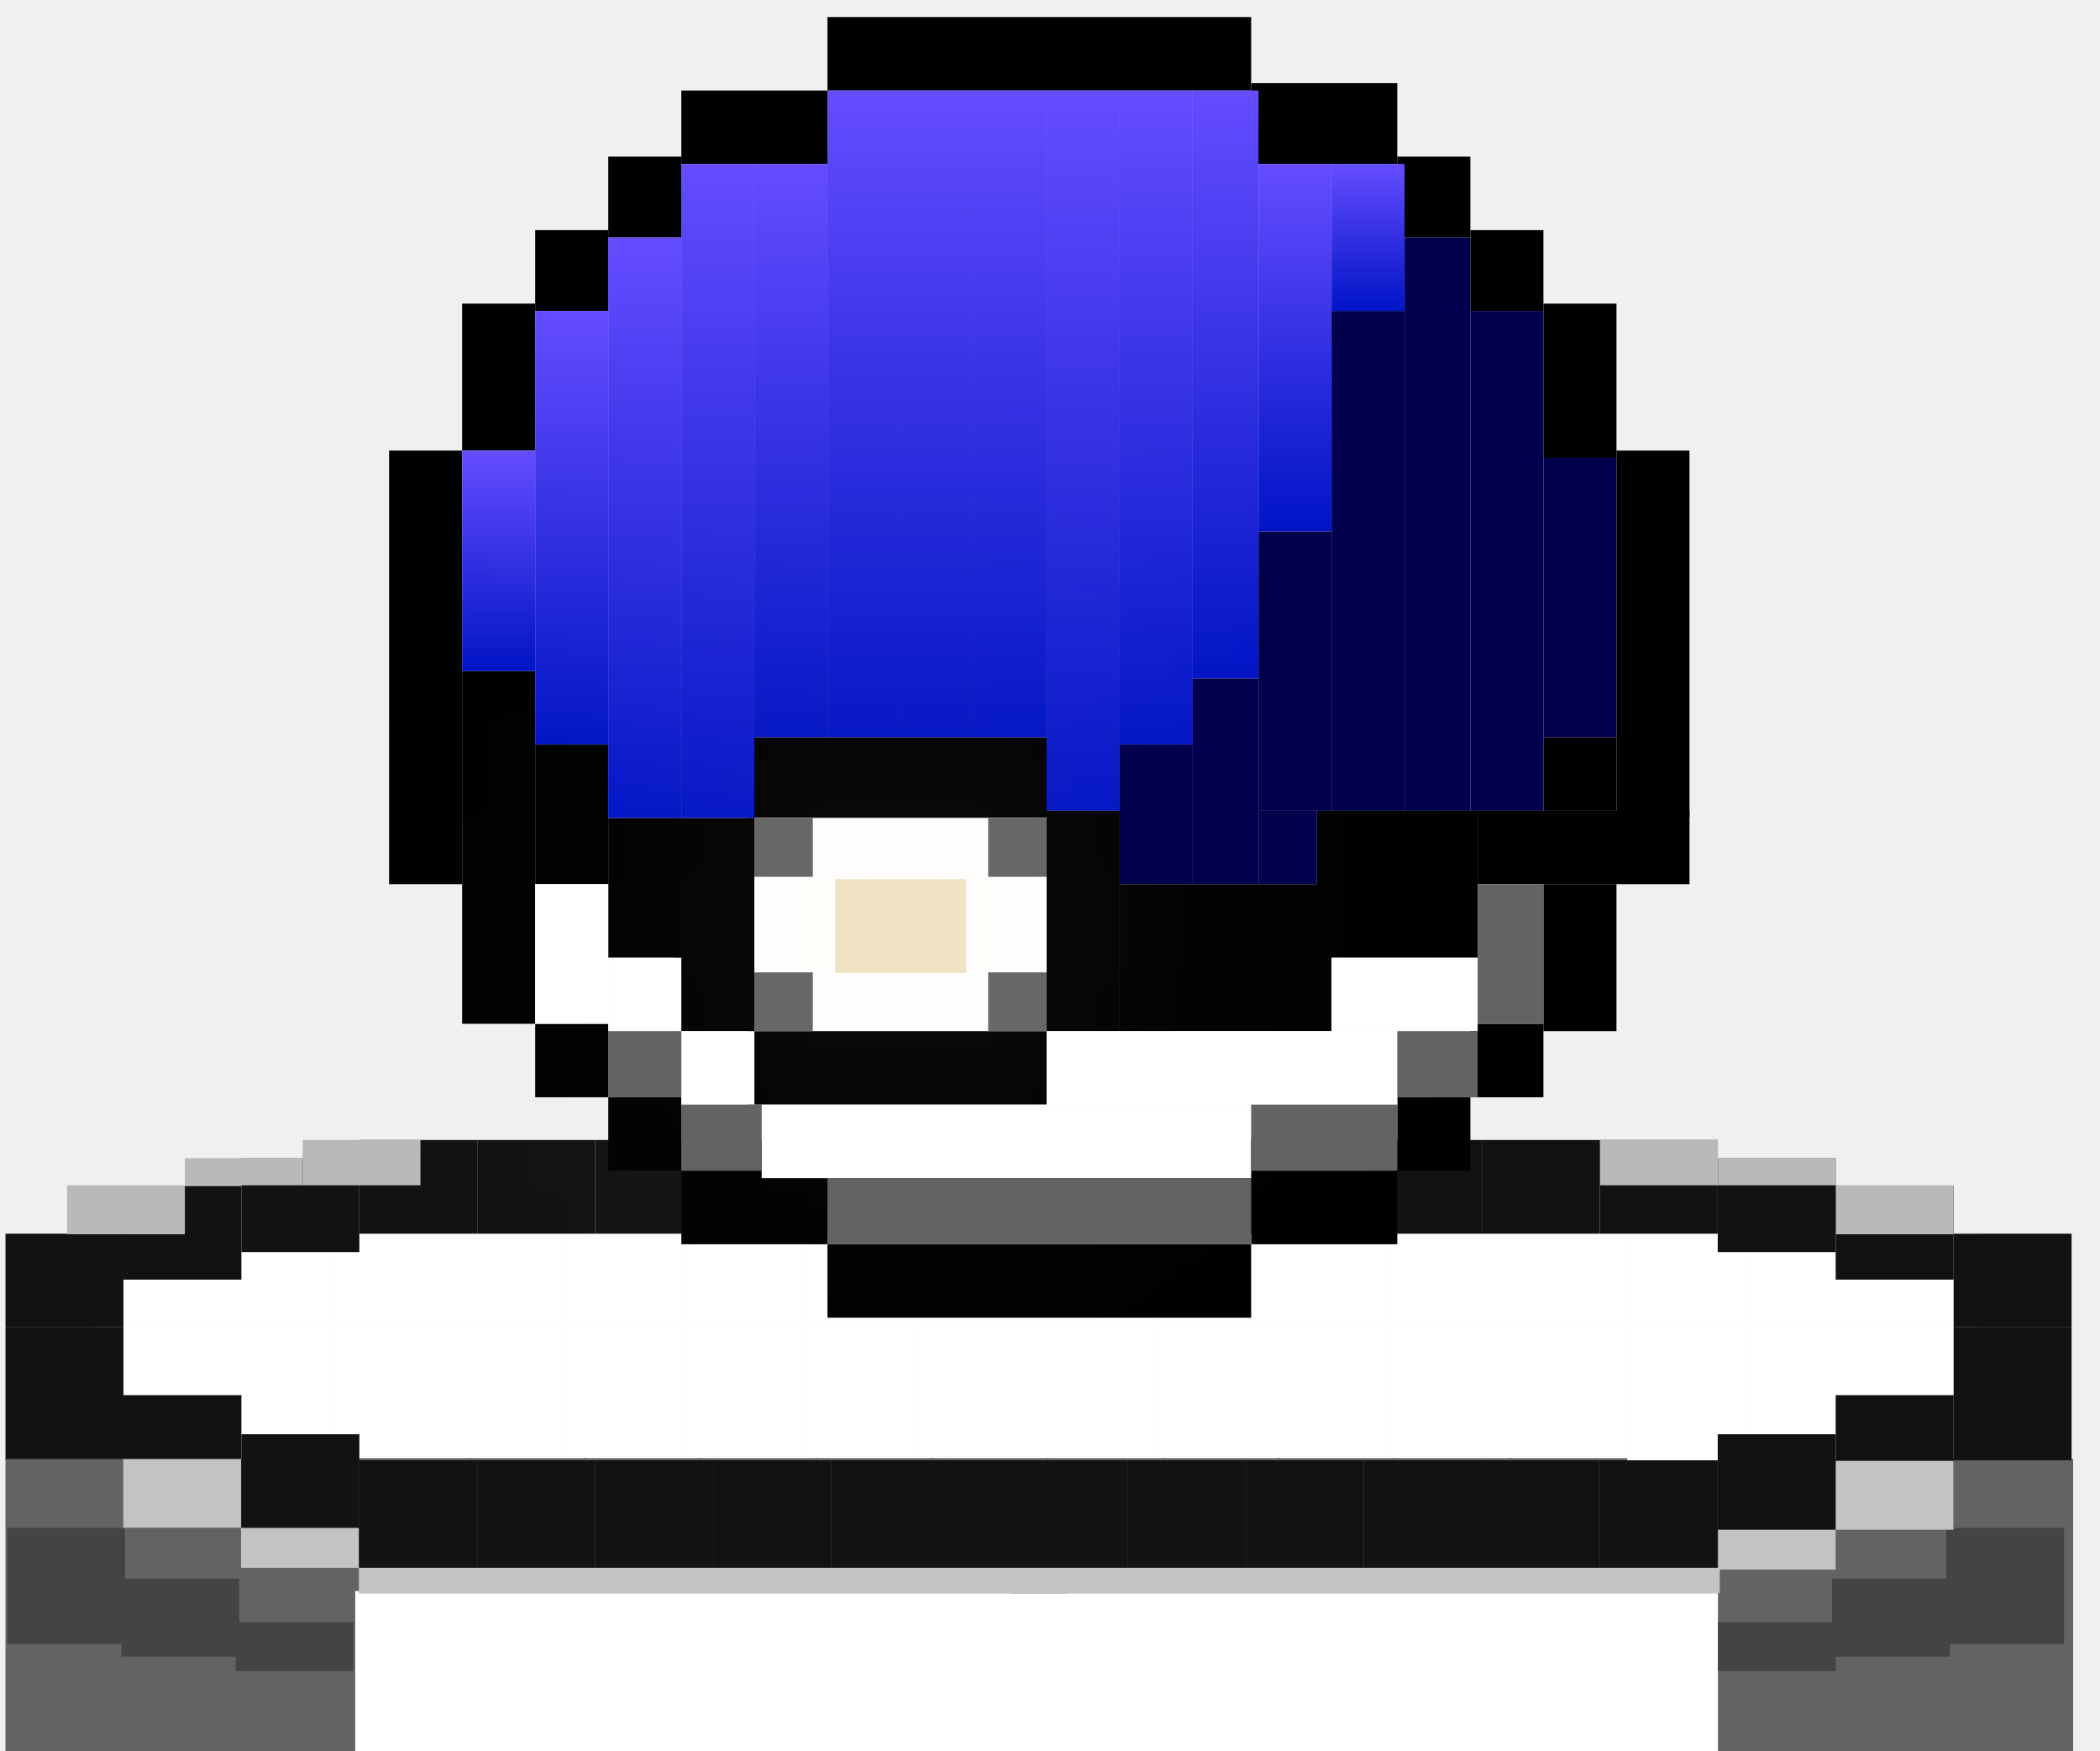
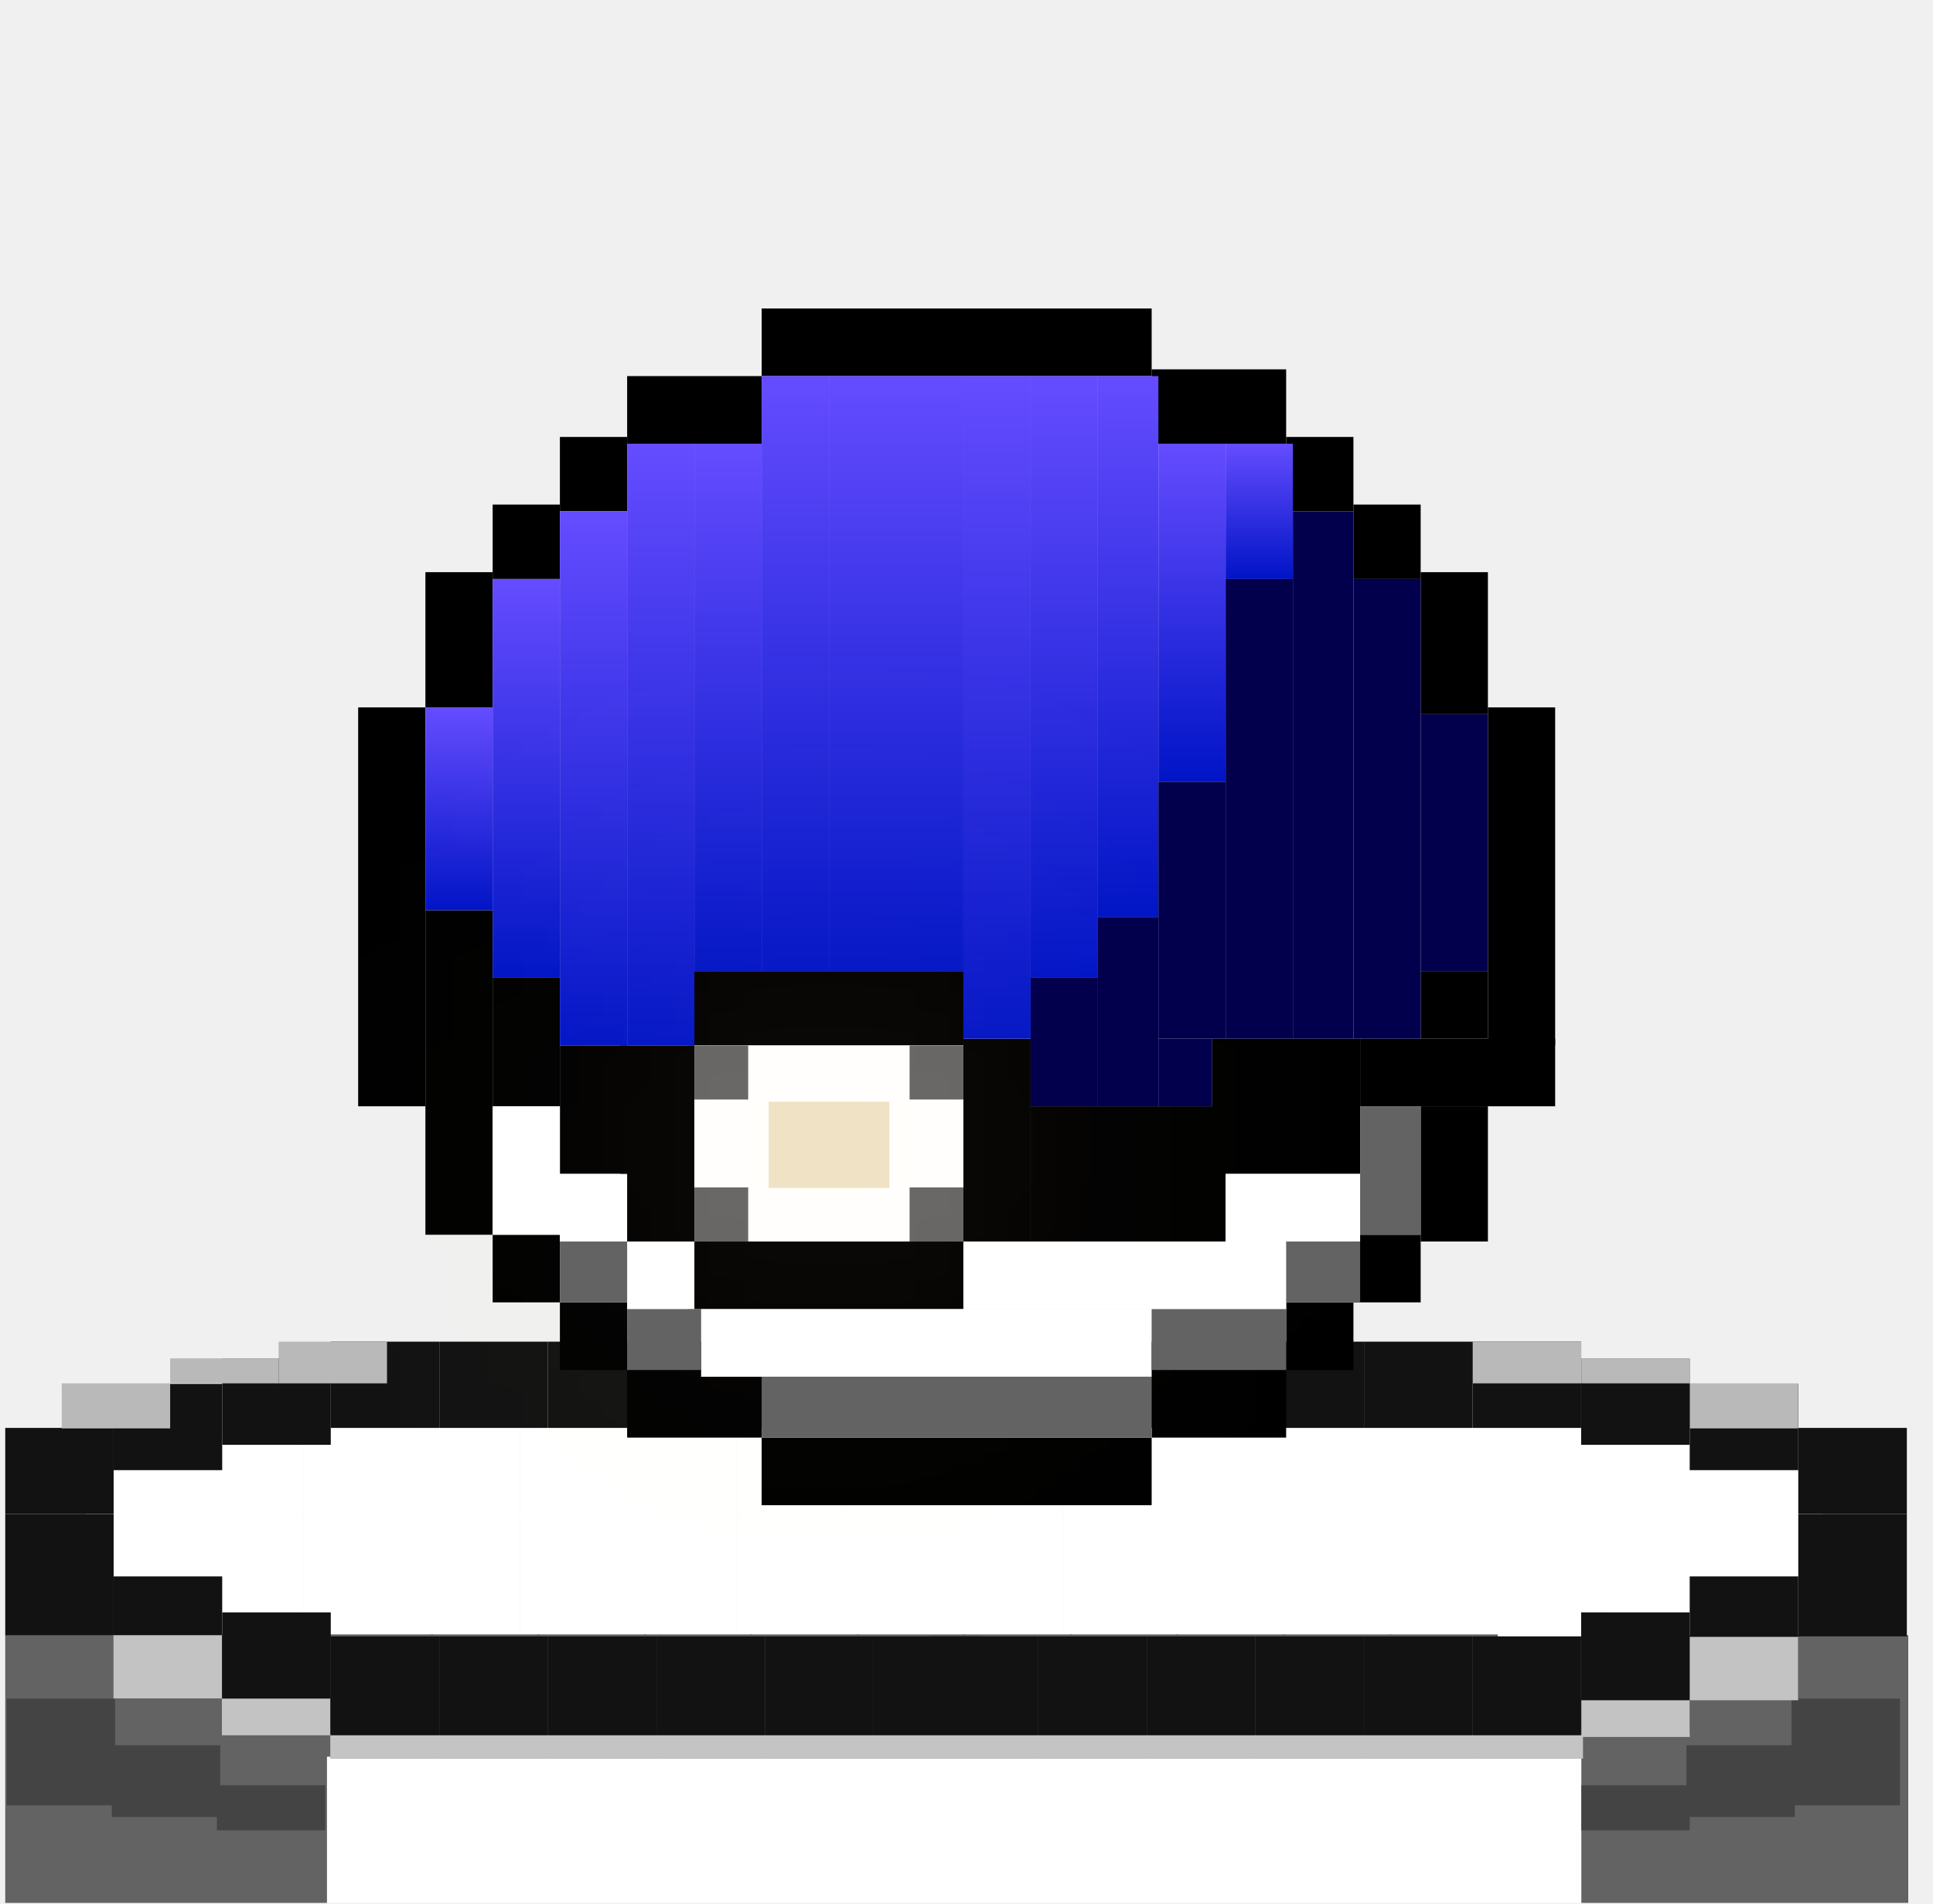
- <svg xmlns="http://www.w3.org/2000/svg" width="66" height="55" viewBox="0 0 66 55" fill="none">
-   <path d="M28.873 41.708H25.166V45.883H28.873V41.708Z" fill="white" />
-   <path d="M32.58 41.708H28.873V45.883H32.58V41.708Z" fill="white" />
-   <path d="M36.287 41.708H32.58V45.883H36.287V41.708Z" fill="white" />
-   <path d="M39.995 41.708H36.287V45.883H39.995V41.708Z" fill="white" />
-   <path d="M43.702 41.708H39.994V45.883H43.702V41.708Z" fill="white" />
-   <path d="M47.409 41.708H43.702V45.883H47.409V41.708Z" fill="white" />
-   <path d="M51.116 41.708H47.409V45.883H51.116V41.708Z" fill="white" />
-   <path d="M54.823 41.708H51.116V45.883H54.823V41.708Z" fill="white" />
-   <path d="M58.53 41.708H54.823V45.883H58.53V41.708Z" fill="white" />
-   <path d="M62.237 41.708H58.53V45.883H62.237V41.708Z" fill="white" />
-   <path d="M25.166 41.708H21.459V45.883H25.166V41.708Z" fill="white" />
-   <path d="M21.459 41.708H17.752V45.883H21.459V41.708Z" fill="white" />
-   <path d="M17.752 41.708H14.045V45.883H17.752V41.708Z" fill="white" />
-   <path d="M14.045 41.708H10.338V45.883H14.045V41.708Z" fill="white" />
-   <path d="M10.338 41.708H6.63V45.883H10.338V41.708Z" fill="white" />
-   <path d="M6.63 41.708H2.923V45.883H6.63V41.708Z" fill="white" />
-   <path d="M3.88 41.708H0.173V45.883H3.88V41.708Z" fill="#121212" />
-   <path d="M54.05 45.843H11.107V55.07H54.05V45.843Z" fill="white" />
-   <path d="M3.874 45.843H0.172V55.07H3.874V45.843Z" fill="#636363" />
-   <path d="M11.164 45.843H7.462V55.07H11.164V45.843Z" fill="#636363" />
-   <path d="M18.421 45.817H14.714V49.992H18.421V45.817Z" fill="#636363" />
-   <path d="M25.692 45.817H21.985V49.992H25.692V45.817Z" fill="#636363" />
-   <path d="M32.963 45.817H29.256V49.992H32.963V45.817Z" fill="#636363" />
-   <path d="M40.234 45.817H36.527V49.992H40.234V45.817Z" fill="#636363" />
-   <path d="M47.504 45.817H43.797V49.992H47.504V45.817Z" fill="#636363" />
-   <path d="M65.156 45.843H58.322V55.241H65.156V45.843Z" fill="#636363" />
-   <path d="M7.519 45.843H3.817V55.07H7.519V45.843Z" fill="#636363" />
-   <path d="M7.519 49.602H3.817V52.051H7.519V49.602Z" fill="#454444" />
-   <path d="M11.107 50.969H7.405V52.507H11.107V50.969Z" fill="#454444" />
-   <path d="M3.931 48.008H0.229V51.653H3.931V48.008Z" fill="#454444" />
-   <path d="M14.786 45.817H11.079V49.992H14.786V45.817Z" fill="#636363" />
-   <path d="M22.057 45.817H18.35V49.992H22.057V45.817Z" fill="#636363" />
-   <path d="M29.328 45.817H25.62V49.992H29.328V45.817Z" fill="#636363" />
-   <path d="M36.598 45.817H32.891V49.992H36.598V45.817Z" fill="#636363" />
-   <path d="M43.869 45.817H40.162V49.992H43.869V45.817Z" fill="#636363" />
-   <path d="M51.14 45.817H47.433V49.992H51.14V45.817Z" fill="#636363" />
-   <path d="M58.436 45.843H53.993V55.07H58.436V45.843Z" fill="#636363" />
-   <path d="M57.581 49.602H61.283V52.051H57.581V49.602Z" fill="#454444" />
-   <path d="M53.993 50.969H57.695V52.507H53.993V50.969Z" fill="#454444" />
-   <path d="M61.169 48.008H64.872V51.653H61.169V48.008Z" fill="#454444" />
-   <path d="M7.587 43.836H3.88V48.011H7.587V43.836Z" fill="#121212" />
-   <path d="M7.576 45.843H3.874V48.008H7.576V45.843Z" fill="#C3C3C3" />
-   <path d="M11.294 45.064H7.587V49.239H11.294V45.064Z" fill="#121212" />
-   <path d="M11.278 48.008H7.576V49.261H11.278V48.008Z" fill="#C3C3C3" />
-   <path d="M15.001 45.883H11.294V50.058H15.001V45.883Z" fill="#121212" />
-   <path d="M18.708 45.883H15.001V50.058H18.708V45.883Z" fill="#121212" />
-   <path d="M22.416 45.883H18.708V50.058H22.416V45.883Z" fill="#121212" />
-   <path d="M26.123 45.883H22.416V50.058H26.123V45.883Z" fill="#121212" />
-   <path d="M29.83 45.883H26.123V50.058H29.83V45.883Z" fill="#121212" />
-   <path d="M33.537 45.883H29.83V50.058H33.537V45.883Z" fill="#121212" />
-   <path d="M61.4 41.708H65.107V45.883H61.4V41.708Z" fill="#121212" />
-   <path d="M57.693 43.836H61.4V48.011H57.693V43.836Z" fill="#121212" />
-   <path d="M53.986 45.064H57.693V49.239H53.986V45.064Z" fill="#121212" />
-   <path d="M50.279 45.883H53.986V50.058H50.279V45.883Z" fill="#121212" />
-   <path d="M46.572 45.883H50.279V50.058H46.572V45.883Z" fill="#121212" />
-   <path d="M42.864 45.883H46.572V50.058H42.864V45.883Z" fill="#121212" />
-   <path d="M39.157 45.883H42.864V50.058H39.157V45.883Z" fill="#121212" />
-   <path d="M35.45 45.883H39.157V50.058H35.45V45.883Z" fill="#121212" />
-   <path d="M31.743 45.883H35.45V50.058H31.743V45.883Z" fill="#121212" />
-   <path d="M54.05 49.261H11.278V50.058H54.05V49.261Z" fill="#C4C4C4" />
-   <path d="M57.695 45.901H61.397V48.065H57.695V45.901Z" fill="#C3C3C3" />
-   <path d="M53.993 48.065H57.695V49.318H53.993V48.065Z" fill="#C3C3C3" />
-   <path d="M28.873 41.708H25.166V38.764H28.873V41.708Z" fill="white" />
-   <path d="M32.58 41.708H28.873V38.764H32.58V41.708Z" fill="white" />
-   <path d="M36.287 41.708H32.58V38.764H36.287V41.708Z" fill="white" />
-   <path d="M39.994 41.708H36.287V38.764H39.994V41.708Z" fill="white" />
-   <path d="M43.702 41.708H39.994V38.764H43.702V41.708Z" fill="white" />
-   <path d="M47.409 41.708H43.702V38.764H47.409V41.708Z" fill="white" />
-   <path d="M51.116 41.708H47.409V38.764H51.116V41.708Z" fill="white" />
-   <path d="M54.823 41.708H51.116V38.764H54.823V41.708Z" fill="white" />
-   <path d="M58.53 41.708H54.823V38.764H58.53V41.708Z" fill="white" />
-   <path d="M62.237 41.708H58.53V38.764H62.237V41.708Z" fill="white" />
-   <path d="M25.166 41.708H21.459V38.764H25.166V41.708Z" fill="white" />
-   <path d="M21.459 41.708H17.752V38.764H21.459V41.708Z" fill="white" />
-   <path d="M17.752 41.708H14.045V38.764H17.752V41.708Z" fill="white" />
-   <path d="M14.044 41.708H10.337V38.764H14.044V41.708Z" fill="white" />
-   <path d="M10.337 41.708H6.63V38.764H10.337V41.708Z" fill="white" />
-   <path d="M6.63 41.708H2.923V38.764H6.63V41.708Z" fill="white" />
-   <path d="M3.88 41.708H0.173V38.764H3.88V41.708Z" fill="#121212" />
-   <path d="M7.587 40.207H3.88V37.263H7.587V40.207Z" fill="#121212" />
-   <path d="M11.294 39.341H7.587V36.397H11.294V39.341Z" fill="#121212" />
-   <path d="M15.001 38.764H11.294V35.819H15.001V38.764Z" fill="#121212" />
-   <path d="M18.708 38.764H15.001V35.819H18.708V38.764Z" fill="#121212" />
-   <path d="M22.416 38.764H18.708V35.819H22.416V38.764Z" fill="#121212" />
-   <path d="M26.122 38.764H22.415V35.819H26.122V38.764Z" fill="#121212" />
-   <path d="M29.83 38.764H26.123V35.819H29.83V38.764Z" fill="#121212" />
-   <path d="M33.537 38.764H29.83V35.819H33.537V38.764Z" fill="#121212" />
-   <path d="M61.4 41.708H65.107V38.764H61.4V41.708Z" fill="#121212" />
-   <path d="M57.693 40.207H61.4V37.263H57.693V40.207Z" fill="#121212" />
-   <path d="M57.695 38.781H61.397V37.243H57.695V38.781Z" fill="#B9B9B9" />
-   <path d="M5.81 38.781H2.108V37.243H5.81V38.781Z" fill="#B9B9B9" />
-   <path d="M53.986 39.341H57.693V36.397H53.986V39.341Z" fill="#121212" />
-   <path d="M53.993 37.243H57.695V36.389H53.993V37.243Z" fill="#B9B9B9" />
-   <path d="M9.512 37.243H5.81V36.389H9.512V37.243Z" fill="#B9B9B9" />
-   <path d="M50.279 38.764H53.986V35.819H50.279V38.764Z" fill="#121212" />
-   <path d="M50.291 37.243H53.993V35.819H50.291V37.243Z" fill="#B9B9B9" />
-   <path d="M13.214 37.243H9.512V35.819H13.214V37.243Z" fill="#B9B9B9" />
-   <path d="M46.572 38.764H50.279V35.819H46.572V38.764Z" fill="#121212" />
-   <path d="M42.864 38.764H46.572V35.819H42.864V38.764Z" fill="#121212" />
-   <path d="M39.157 38.764H42.864V35.819H39.157V38.764Z" fill="#121212" />
-   <path d="M35.45 38.764H39.157V35.819H35.45V38.764Z" fill="#121212" />
-   <path d="M31.743 38.764H35.45V35.819H31.743V38.764Z" fill="#121212" />
-   <path d="M39.322 0.535H26.006V2.844H39.322V0.535Z" fill="black" />
-   <path d="M26.006 2.844H21.413V5.153H26.006V2.844Z" fill="black" />
-   <path d="M21.413 4.922H19.117V7.462H21.413V4.922Z" fill="black" />
-   <path d="M19.117 7.231H16.821V9.771H19.117V7.231Z" fill="black" />
-   <path d="M16.821 9.54H14.525V14.158H16.821V9.54Z" fill="black" />
-   <path d="M14.525 14.158H12.229V27.781H14.525V14.158Z" fill="black" />
-   <path d="M16.821 21.085H14.525V32.168H16.821V21.085Z" fill="black" />
-   <path d="M19.117 23.394H16.821V27.781H19.117V23.394Z" fill="black" />
-   <path d="M21.413 25.703H19.117V30.09H21.413V25.703Z" fill="black" />
-   <path d="M32.894 23.163H23.48V25.703H32.894V23.163Z" fill="black" />
-   <path d="M32.894 32.168H23.48V34.708H32.894V32.168Z" fill="black" />
-   <path d="M35.19 25.472H32.893V32.399H35.19V25.472Z" fill="black" />
-   <path d="M46.44 25.472H41.389V30.09H46.44V25.472Z" fill="black" />
-   <path d="M53.099 25.472H46.44V27.781H53.099V25.472Z" fill="black" />
-   <path d="M50.803 27.781H48.507V32.399H50.803V27.781Z" fill="black" />
-   <path d="M53.099 14.158H50.803V25.703H53.099V14.158Z" fill="black" />
-   <path d="M50.803 23.163H48.507V25.472H50.803V23.163Z" fill="black" />
-   <path d="M48.507 32.168H46.211V34.477H48.507V32.168Z" fill="black" />
-   <path d="M19.117 32.168H16.821V34.477H19.117V32.168Z" fill="black" />
-   <path d="M46.211 34.477H43.915V36.786H46.211V34.477Z" fill="black" />
-   <path d="M21.413 34.477H19.117V36.786H21.413V34.477Z" fill="black" />
-   <path d="M43.914 36.786H39.322V39.095H43.914V36.786Z" fill="black" />
-   <path d="M26.006 36.786H21.413V39.095H26.006V36.786Z" fill="black" />
-   <path d="M39.322 39.095H26.006V41.404H39.322V39.095Z" fill="black" />
-   <path d="M50.803 9.54H48.507V14.389H50.803V9.54Z" fill="black" />
-   <path d="M48.507 7.231H46.211V9.771H48.507V7.231Z" fill="black" />
-   <path d="M46.211 4.922H43.915V7.462H46.211V4.922Z" fill="black" />
-   <path d="M43.914 2.613H39.322V5.153H43.914V2.613Z" fill="black" />
-   <path d="M41.848 27.781H35.19V32.399H41.848V27.781Z" fill="black" />
-   <path d="M23.709 25.703H21.184V32.399H23.709V25.703Z" fill="black" />
-   <path d="M16.821 14.158H14.525V21.085H16.821V14.158Z" fill="url(#paint0_linear_356_5135)" />
-   <path d="M19.117 9.771H16.821V23.394H19.117V9.771Z" fill="url(#paint1_linear_356_5135)" />
-   <path d="M21.413 7.462H19.117V25.703H21.413V7.462Z" fill="url(#paint2_linear_356_5135)" />
-   <path d="M23.709 5.153H21.413V25.703H23.709V5.153Z" fill="url(#paint3_linear_356_5135)" />
-   <path d="M26.006 5.153H23.709V23.163H26.006V5.153Z" fill="url(#paint4_linear_356_5135)" />
-   <path d="M28.302 2.844H26.006V23.163H28.302V2.844Z" fill="url(#paint5_linear_356_5135)" />
-   <path d="M30.597 2.844H28.301V23.163H30.597V2.844Z" fill="url(#paint6_linear_356_5135)" />
-   <path d="M32.893 2.844H30.597V23.163H32.893V2.844Z" fill="url(#paint7_linear_356_5135)" />
-   <path d="M35.19 2.844H32.893V25.472H35.19V2.844Z" fill="url(#paint8_linear_356_5135)" />
-   <path d="M37.486 2.844H35.19V23.394H37.486V2.844Z" fill="url(#paint9_linear_356_5135)" />
-   <path d="M39.552 2.844H37.486V21.316H39.552V2.844Z" fill="url(#paint10_linear_356_5135)" />
-   <path d="M41.848 5.153H39.552V16.698H41.848V5.153Z" fill="url(#paint11_linear_356_5135)" />
-   <path d="M44.144 5.153H41.848V9.771H44.144V5.153Z" fill="url(#paint12_linear_356_5135)" />
-   <path d="M32.894 25.703H23.709V32.399H32.894V25.703Z" fill="white" />
-   <path d="M25.546 25.703H23.709V27.55H25.546V25.703Z" fill="#636363" />
-   <path d="M32.894 25.703H31.057V27.55H32.894V25.703Z" fill="#636363" />
-   <path d="M32.894 30.552H31.057V32.399H32.894V30.552Z" fill="#636363" />
-   <path d="M25.546 30.552H23.709V32.399H25.546V30.552Z" fill="#636363" />
-   <g filter="url(#filter0_d_356_5135)">
-     <path d="M30.367 27.624H26.245V30.568H30.367V27.624Z" fill="#F0E2C4" />
+ <svg xmlns="http://www.w3.org/2000/svg" width="66" height="65" viewBox="0 0 66 65" fill="none">
+   <mask id="mask0_52_1982" style="mask-type:luminance" maskUnits="userSpaceOnUse" x="0" y="0" width="66" height="65">
+     <path d="M65.156 0H0.172V64.985H65.156V0Z" fill="white" />
+   </mask>
+   <g mask="url(#mask0_52_1982)">
+     <path d="M28.873 51.708H25.166V55.883H28.873V51.708Z" fill="white" />
+     <path d="M32.58 51.708H28.873V55.883H32.58V51.708Z" fill="white" />
+     <path d="M36.287 51.708H32.58V55.883H36.287V51.708Z" fill="white" />
+     <path d="M39.995 51.708H36.287V55.883H39.995V51.708Z" fill="white" />
+     <path d="M43.702 51.708H39.994V55.883H43.702V51.708Z" fill="white" />
+     <path d="M47.409 51.708H43.702V55.883H47.409V51.708Z" fill="white" />
+     <path d="M51.116 51.708H47.409V55.883H51.116V51.708Z" fill="white" />
+     <path d="M54.823 51.708H51.116V55.883H54.823V51.708Z" fill="white" />
+     <path d="M58.53 51.708H54.823V55.883H58.53V51.708Z" fill="white" />
+     <path d="M62.237 51.708H58.53V55.883H62.237V51.708Z" fill="white" />
+     <path d="M25.166 51.708H21.459V55.883H25.166V51.708Z" fill="white" />
+     <path d="M21.459 51.708H17.752V55.883H21.459V51.708Z" fill="white" />
+     <path d="M17.752 51.708H14.045V55.883H17.752V51.708Z" fill="white" />
+     <path d="M14.045 51.708H10.338V55.883H14.045V51.708Z" fill="white" />
+     <path d="M10.338 51.708H6.63V55.883H10.338V51.708Z" fill="white" />
+     <path d="M6.63 51.708H2.923V55.883H6.63V51.708Z" fill="white" />
+     <path d="M3.88 51.708H0.173V55.883H3.88V51.708Z" fill="#121212" />
+     <path d="M54.05 55.843H11.107V65.07H54.05V55.843Z" fill="white" />
+     <path d="M3.874 55.843H0.172V65.07H3.874V55.843Z" fill="#636363" />
+     <path d="M11.164 55.843H7.462V65.07H11.164V55.843Z" fill="#636363" />
+     <path d="M18.421 55.817H14.714V59.992H18.421V55.817Z" fill="#636363" />
+     <path d="M25.692 55.817H21.985V59.992H25.692V55.817Z" fill="#636363" />
+     <path d="M32.963 55.817H29.256V59.992H32.963V55.817Z" fill="#636363" />
+     <path d="M40.234 55.817H36.527V59.992H40.234V55.817Z" fill="#636363" />
+     <path d="M47.504 55.817H43.797V59.992H47.504V55.817Z" fill="#636363" />
+     <path d="M65.156 55.843H58.322V65.241H65.156V55.843Z" fill="#636363" />
+     <path d="M7.519 55.843H3.817V65.07H7.519V55.843Z" fill="#636363" />
+     <path d="M7.519 59.602H3.817V62.051H7.519V59.602Z" fill="#454444" />
+     <path d="M11.107 60.969H7.405V62.507H11.107V60.969Z" fill="#454444" />
+     <path d="M3.931 58.008H0.228V61.653H3.931V58.008Z" fill="#454444" />
+     <path d="M14.786 55.817H11.079V59.992H14.786V55.817Z" fill="#636363" />
+     <path d="M22.057 55.817H18.35V59.992H22.057V55.817Z" fill="#636363" />
+     <path d="M29.327 55.817H25.62V59.992H29.327V55.817Z" fill="#636363" />
+     <path d="M36.598 55.817H32.891V59.992H36.598V55.817Z" fill="#636363" />
+     <path d="M43.869 55.817H40.162V59.992H43.869V55.817Z" fill="#636363" />
+     <path d="M51.14 55.817H47.433V59.992H51.14V55.817Z" fill="#636363" />
+     <path d="M58.436 55.843H53.993V65.07H58.436V55.843Z" fill="#636363" />
+     <path d="M57.581 59.602H61.283V62.051H57.581V59.602Z" fill="#454444" />
+     <path d="M53.993 60.969H57.695V62.507H53.993V60.969Z" fill="#454444" />
+     <path d="M61.17 58.008H64.872V61.653H61.17V58.008Z" fill="#454444" />
+     <path d="M7.587 53.836H3.88V58.011H7.587V53.836Z" fill="#121212" />
+     <path d="M7.576 55.843H3.874V58.008H7.576V55.843Z" fill="#C3C3C3" />
+     <path d="M11.294 55.064H7.587V59.239H11.294V55.064Z" fill="#121212" />
+     <path d="M11.278 58.008H7.576V59.261H11.278V58.008Z" fill="#C3C3C3" />
+     <path d="M15.001 55.883H11.294V60.058H15.001V55.883Z" fill="#121212" />
+     <path d="M18.708 55.883H15.001V60.058H18.708V55.883Z" fill="#121212" />
+     <path d="M22.416 55.883H18.708V60.058H22.416V55.883Z" fill="#121212" />
+     <path d="M26.123 55.883H22.416V60.058H26.123V55.883Z" fill="#121212" />
+     <path d="M29.83 55.883H26.122V60.058H29.83V55.883Z" fill="#121212" />
+     <path d="M33.537 55.883H29.83V60.058H33.537V55.883Z" fill="#121212" />
+     <path d="M61.4 51.708H65.107V55.883H61.4V51.708Z" fill="#121212" />
+     <path d="M57.693 53.836H61.4V58.011H57.693V53.836Z" fill="#121212" />
+     <path d="M53.986 55.064H57.693V59.239H53.986V55.064Z" fill="#121212" />
+     <path d="M50.279 55.883H53.986V60.058H50.279V55.883Z" fill="#121212" />
+     <path d="M46.572 55.883H50.279V60.058H46.572V55.883Z" fill="#121212" />
+     <path d="M42.864 55.883H46.572V60.058H42.864V55.883Z" fill="#121212" />
+     <path d="M39.157 55.883H42.864V60.058H39.157V55.883Z" fill="#121212" />
+     <path d="M35.45 55.883H39.157V60.058H35.45V55.883Z" fill="#121212" />
+     <path d="M31.743 55.883H35.45V60.058H31.743V55.883Z" fill="#121212" />
+     <path d="M54.05 59.261H11.277V60.058H54.05V59.261Z" fill="#C4C4C4" />
+     <path d="M57.695 55.9H61.397V58.065H57.695V55.9Z" fill="#C3C3C3" />
+     <path d="M53.993 58.065H57.695V59.318H53.993V58.065Z" fill="#C3C3C3" />
+     <path d="M28.873 51.708H25.166V48.764H28.873V51.708Z" fill="white" />
+     <path d="M32.58 51.708H28.873V48.764H32.58V51.708Z" fill="white" />
+     <path d="M36.287 51.708H32.58V48.764H36.287V51.708Z" fill="white" />
+     <path d="M39.994 51.708H36.287V48.764H39.994V51.708Z" fill="white" />
+     <path d="M43.702 51.708H39.994V48.764H43.702V51.708Z" fill="white" />
+     <path d="M47.409 51.708H43.702V48.764H47.409V51.708Z" fill="white" />
+     <path d="M51.116 51.708H47.409V48.764H51.116V51.708Z" fill="white" />
+     <path d="M54.823 51.708H51.116V48.764H54.823V51.708Z" fill="white" />
+     <path d="M58.53 51.708H54.823V48.764H58.53V51.708Z" fill="white" />
+     <path d="M62.237 51.708H58.53V48.764H62.237V51.708Z" fill="white" />
+     <path d="M25.166 51.708H21.459V48.764H25.166V51.708Z" fill="white" />
+     <path d="M21.459 51.708H17.752V48.764H21.459V51.708Z" fill="white" />
+     <path d="M17.752 51.708H14.044V48.764H17.752V51.708Z" fill="white" />
+     <path d="M14.045 51.708H10.337V48.764H14.045V51.708Z" fill="white" />
+     <path d="M10.337 51.708H6.63V48.764H10.337V51.708Z" fill="white" />
+     <path d="M6.63 51.708H2.923V48.764H6.63V51.708Z" fill="white" />
+     <path d="M3.88 51.708H0.173V48.764H3.88V51.708Z" fill="#121212" />
+     <path d="M7.587 50.207H3.88V47.263H7.587V50.207Z" fill="#121212" />
+     <path d="M11.294 49.341H7.587V46.397H11.294V49.341Z" fill="#121212" />
+     <path d="M15.001 48.764H11.294V45.819H15.001V48.764Z" fill="#121212" />
+     <path d="M18.708 48.764H15.001V45.819H18.708V48.764Z" fill="#121212" />
+     <path d="M22.416 48.764H18.708V45.819H22.416V48.764Z" fill="#121212" />
+     <path d="M26.122 48.764H22.415V45.819H26.122V48.764Z" fill="#121212" />
+     <path d="M29.83 48.764H26.122V45.819H29.83V48.764Z" fill="#121212" />
+     <path d="M33.537 48.764H29.83V45.819H33.537V48.764Z" fill="#121212" />
+     <path d="M61.4 51.708H65.107V48.764H61.4V51.708Z" fill="#121212" />
+     <path d="M57.693 50.207H61.4V47.263H57.693V50.207Z" fill="#121212" />
+     <path d="M57.695 48.781H61.397V47.243H57.695V48.781Z" fill="#B9B9B9" />
+     <path d="M5.81 48.781H2.108V47.243H5.81V48.781Z" fill="#B9B9B9" />
+     <path d="M53.986 49.341H57.693V46.397H53.986V49.341Z" fill="#121212" />
+     <path d="M53.993 47.243H57.695V46.389H53.993V47.243Z" fill="#B9B9B9" />
+     <path d="M9.512 47.243H5.81V46.389H9.512V47.243Z" fill="#B9B9B9" />
+     <path d="M50.279 48.764H53.986V45.819H50.279V48.764Z" fill="#121212" />
+     <path d="M50.291 47.243H53.993V45.819H50.291V47.243Z" fill="#B9B9B9" />
+     <path d="M13.214 47.243H9.512V45.819H13.214V47.243Z" fill="#B9B9B9" />
+     <path d="M46.572 48.764H50.279V45.819H46.572V48.764Z" fill="#121212" />
+     <path d="M42.864 48.764H46.572V45.819H42.864V48.764Z" fill="#121212" />
+     <path d="M39.157 48.764H42.864V45.819H39.157V48.764Z" fill="#121212" />
+     <path d="M35.45 48.764H39.157V45.819H35.45V48.764Z" fill="#121212" />
+     <path d="M31.743 48.764H35.45V45.819H31.743V48.764Z" fill="#121212" />
+     <path d="M39.322 10.535H26.006V12.844H39.322V10.535Z" fill="black" />
+     <path d="M26.006 12.844H21.413V15.153H26.006V12.844Z" fill="black" />
+     <path d="M21.413 14.922H19.117V17.462H21.413V14.922Z" fill="black" />
+     <path d="M19.117 17.231H16.821V19.771H19.117V17.231Z" fill="black" />
+     <path d="M16.821 19.54H14.525V24.158H16.821V19.54Z" fill="black" />
+     <path d="M14.525 24.158H12.229V37.781H14.525V24.158Z" fill="black" />
+     <path d="M16.821 31.085H14.525V42.168H16.821V31.085Z" fill="black" />
+     <path d="M19.117 33.394H16.821V37.781H19.117V33.394Z" fill="black" />
+     <path d="M21.413 35.703H19.117V40.09H21.413V35.703Z" fill="black" />
+     <path d="M32.894 33.163H23.48V35.703H32.894V33.163Z" fill="black" />
+     <path d="M32.894 42.168H23.48V44.708H32.894V42.168Z" fill="black" />
+     <path d="M35.19 35.472H32.893V42.399H35.19V35.472Z" fill="black" />
+     <path d="M46.44 35.472H41.389V40.09H46.44V35.472Z" fill="black" />
+     <path d="M53.099 35.472H46.44V37.781H53.099V35.472Z" fill="black" />
+     <path d="M50.803 37.781H48.507V42.399H50.803V37.781Z" fill="black" />
+     <path d="M53.099 24.158H50.803V35.703H53.099V24.158Z" fill="black" />
+     <path d="M50.803 33.163H48.507V35.472H50.803V33.163Z" fill="black" />
+     <path d="M48.507 42.168H46.211V44.477H48.507V42.168Z" fill="black" />
+     <path d="M19.117 42.168H16.821V44.477H19.117V42.168Z" fill="black" />
+     <path d="M46.211 44.477H43.915V46.786H46.211V44.477Z" fill="black" />
+     <path d="M21.413 44.477H19.117V46.786H21.413V44.477Z" fill="black" />
+     <path d="M43.914 46.786H39.322V49.095H43.914V46.786Z" fill="black" />
+     <path d="M26.006 46.786H21.413V49.095H26.006V46.786Z" fill="black" />
+     <path d="M39.322 49.095H26.006V51.404H39.322V49.095Z" fill="black" />
+     <path d="M50.803 19.54H48.507V24.389H50.803V19.54Z" fill="black" />
+     <path d="M48.507 17.231H46.211V19.771H48.507V17.231Z" fill="black" />
+     <path d="M46.211 14.922H43.915V17.462H46.211V14.922Z" fill="black" />
+     <path d="M43.914 12.613H39.322V15.153H43.914V12.613Z" fill="black" />
+     <path d="M41.848 37.781H35.19V42.399H41.848V37.781Z" fill="black" />
+     <path d="M23.709 35.703H21.184V42.399H23.709V35.703Z" fill="black" />
+     <path d="M16.821 24.158H14.525V31.085H16.821V24.158Z" fill="url(#paint0_linear_52_1982)" />
+     <path d="M19.117 19.771H16.821V33.394H19.117V19.771Z" fill="url(#paint1_linear_52_1982)" />
+     <path d="M21.413 17.462H19.117V35.703H21.413V17.462Z" fill="url(#paint2_linear_52_1982)" />
+     <path d="M23.709 15.153H21.413V35.703H23.709V15.153Z" fill="url(#paint3_linear_52_1982)" />
+     <path d="M26.006 15.153H23.709V33.163H26.006V15.153Z" fill="url(#paint4_linear_52_1982)" />
+     <path d="M28.302 12.844H26.006V33.163H28.302V12.844Z" fill="url(#paint5_linear_52_1982)" />
+     <path d="M30.598 12.844H28.302V33.163H30.598V12.844Z" fill="url(#paint6_linear_52_1982)" />
+     <path d="M32.894 12.844H30.597V33.163H32.894V12.844Z" fill="url(#paint7_linear_52_1982)" />
+     <path d="M35.19 12.844H32.893V35.472H35.19V12.844Z" fill="url(#paint8_linear_52_1982)" />
+     <path d="M37.486 12.844H35.19V33.394H37.486V12.844Z" fill="url(#paint9_linear_52_1982)" />
+     <path d="M39.552 12.844H37.486V31.316H39.552V12.844Z" fill="url(#paint10_linear_52_1982)" />
+     <path d="M41.848 15.153H39.552V26.698H41.848V15.153Z" fill="url(#paint11_linear_52_1982)" />
+     <path d="M44.144 15.153H41.848V19.771H44.144V15.153Z" fill="url(#paint12_linear_52_1982)" />
+     <path d="M32.894 35.703H23.709V42.399H32.894V35.703Z" fill="white" />
+     <path d="M25.546 35.703H23.709V37.55H25.546V35.703Z" fill="#636363" />
+     <path d="M32.894 35.703H31.057V37.55H32.894V35.703Z" fill="#636363" />
+     <path d="M32.894 40.552H31.057V42.399H32.894V40.552Z" fill="#636363" />
+     <path d="M25.546 40.552H23.709V42.399H25.546V40.552Z" fill="#636363" />
+     <g filter="url(#filter0_d_52_1982)">
+       <path d="M30.367 37.624H26.245V40.568H30.367V37.624Z" fill="#F0E2C4" />
+     </g>
+     <path d="M19.117 37.781H16.821V42.168H19.117V37.781Z" fill="white" />
+     <path d="M21.413 40.09H19.117V42.399H21.413V40.09Z" fill="white" />
+     <path d="M23.709 42.399H21.413V44.708H23.709V42.399Z" fill="white" />
+     <path d="M39.322 44.708H23.939V47.017H39.322V44.708Z" fill="white" />
+     <path d="M43.914 42.399H32.893V44.708H43.914V42.399Z" fill="white" />
+     <path d="M46.44 40.09H41.848V42.399H46.44V40.09Z" fill="white" />
+     <path d="M21.413 42.399H19.117V44.477H21.413V42.399Z" fill="#636363" />
+     <path d="M23.939 44.708H21.413V46.786H23.939V44.708Z" fill="#636363" />
+     <path d="M39.322 47.017H26.006V49.095H39.322V47.017Z" fill="#636363" />
+     <path d="M43.914 44.708H39.322V46.786H43.914V44.708Z" fill="#636363" />
+     <path d="M46.44 42.399H43.915V44.477H46.44V42.399Z" fill="#636363" />
+     <path d="M48.507 37.781H46.44V42.168H48.507V37.781Z" fill="#636363" />
+     <path d="M37.486 33.394H35.19V37.781H37.486V33.394Z" fill="#02004D" />
+     <path d="M39.552 31.316H37.486V37.781H39.552V31.316Z" fill="#02004D" />
+     <path d="M41.848 26.698H39.552V35.472H41.848V26.698Z" fill="#02004D" />
+     <path d="M44.144 19.771H41.848V35.472H44.144V19.771Z" fill="#02004D" />
+     <path d="M46.211 17.462H44.144V35.472H46.211V17.462Z" fill="#02004D" />
+     <path d="M48.507 19.771H46.211V35.472H48.507V19.771Z" fill="#02004D" />
+     <path d="M50.803 24.389H48.507V33.163H50.803V24.389Z" fill="#02004D" />
+     <path d="M41.389 35.472H39.552V37.781H41.389V35.472Z" fill="#02004D" />
  </g>
-   <path d="M19.117 27.781H16.821V32.168H19.117V27.781Z" fill="white" />
-   <path d="M21.413 30.09H19.117V32.399H21.413V30.09Z" fill="white" />
-   <path d="M23.709 32.399H21.413V34.708H23.709V32.399Z" fill="white" />
-   <path d="M39.322 34.708H23.939V37.017H39.322V34.708Z" fill="white" />
-   <path d="M43.914 32.399H32.893V34.708H43.914V32.399Z" fill="white" />
-   <path d="M46.44 30.09H41.848V32.399H46.44V30.09Z" fill="white" />
-   <path d="M21.413 32.399H19.117V34.477H21.413V32.399Z" fill="#636363" />
-   <path d="M23.939 34.708H21.413V36.786H23.939V34.708Z" fill="#636363" />
-   <path d="M39.322 37.017H26.006V39.095H39.322V37.017Z" fill="#636363" />
-   <path d="M43.914 34.708H39.322V36.786H43.914V34.708Z" fill="#636363" />
-   <path d="M46.44 32.399H43.915V34.477H46.44V32.399Z" fill="#636363" />
-   <path d="M48.507 27.781H46.44V32.168H48.507V27.781Z" fill="#636363" />
-   <path d="M37.486 23.394H35.19V27.781H37.486V23.394Z" fill="#02004D" />
-   <path d="M39.552 21.316H37.486V27.781H39.552V21.316Z" fill="#02004D" />
-   <path d="M41.848 16.698H39.552V25.472H41.848V16.698Z" fill="#02004D" />
-   <path d="M44.144 9.771H41.848V25.472H44.144V9.771Z" fill="#02004D" />
-   <path d="M46.211 7.462H44.144V25.472H46.211V7.462Z" fill="#02004D" />
-   <path d="M48.507 9.771H46.211V25.472H48.507V9.771Z" fill="#02004D" />
-   <path d="M50.803 14.389H48.507V23.163H50.803V14.389Z" fill="#02004D" />
-   <path d="M41.389 25.472H39.552V27.781H41.389V25.472Z" fill="#02004D" />
  <defs>
-     <filter id="filter0_d_356_5135" x="-0.361" y="1.018" width="57.334" height="56.156" filterUnits="userSpaceOnUse" color-interpolation-filters="sRGB">
+     <filter id="filter0_d_52_1982" x="-0.361" y="11.018" width="57.334" height="56.156" filterUnits="userSpaceOnUse" color-interpolation-filters="sRGB">
      <feFlood flood-opacity="0" result="BackgroundImageFix" />
      <feColorMatrix in="SourceAlpha" type="matrix" values="0 0 0 0 0 0 0 0 0 0 0 0 0 0 0 0 0 0 127 0" result="hardAlpha" />
      <feOffset />
      <feGaussianBlur stdDeviation="13.303" />
      <feComposite in2="hardAlpha" operator="out" />
      <feColorMatrix type="matrix" values="0 0 0 0 0.975 0 0 0 0 0.865 0 0 0 0 0.63 0 0 0 1 0" />
-       <feBlend mode="normal" in2="BackgroundImageFix" result="effect1_dropShadow_356_5135" />
-       <feBlend mode="normal" in="SourceGraphic" in2="effect1_dropShadow_356_5135" result="shape" />
+       <feBlend mode="normal" in2="BackgroundImageFix" result="effect1_dropShadow_52_1982" />
+       <feBlend mode="normal" in="SourceGraphic" in2="effect1_dropShadow_52_1982" result="shape" />
    </filter>
-     <linearGradient id="paint0_linear_356_5135" x1="15.673" y1="14.158" x2="15.673" y2="21.085" gradientUnits="userSpaceOnUse">
-       <stop stop-color="#654CFF" />
-       <stop offset="1" stop-color="#0014C6" />
-     </linearGradient>
-     <linearGradient id="paint1_linear_356_5135" x1="17.969" y1="9.771" x2="17.969" y2="23.394" gradientUnits="userSpaceOnUse">
-       <stop stop-color="#654CFF" />
-       <stop offset="1" stop-color="#0014C6" />
-     </linearGradient>
-     <linearGradient id="paint2_linear_356_5135" x1="20.265" y1="7.462" x2="20.265" y2="25.703" gradientUnits="userSpaceOnUse">
-       <stop stop-color="#654CFF" />
-       <stop offset="1" stop-color="#0014C6" />
-     </linearGradient>
-     <linearGradient id="paint3_linear_356_5135" x1="22.561" y1="5.153" x2="22.561" y2="25.703" gradientUnits="userSpaceOnUse">
-       <stop stop-color="#654CFF" />
-       <stop offset="1" stop-color="#0014C6" />
-     </linearGradient>
-     <linearGradient id="paint4_linear_356_5135" x1="24.858" y1="5.153" x2="24.858" y2="23.163" gradientUnits="userSpaceOnUse">
-       <stop stop-color="#654CFF" />
-       <stop offset="1" stop-color="#0014C6" />
-     </linearGradient>
-     <linearGradient id="paint5_linear_356_5135" x1="27.154" y1="2.844" x2="27.154" y2="23.163" gradientUnits="userSpaceOnUse">
-       <stop stop-color="#654CFF" />
-       <stop offset="1" stop-color="#0014C6" />
-     </linearGradient>
-     <linearGradient id="paint6_linear_356_5135" x1="29.449" y1="2.844" x2="29.449" y2="23.163" gradientUnits="userSpaceOnUse">
-       <stop stop-color="#654CFF" />
-       <stop offset="1" stop-color="#0014C6" />
-     </linearGradient>
-     <linearGradient id="paint7_linear_356_5135" x1="31.745" y1="2.844" x2="31.745" y2="23.163" gradientUnits="userSpaceOnUse">
-       <stop stop-color="#654CFF" />
-       <stop offset="1" stop-color="#0014C6" />
-     </linearGradient>
-     <linearGradient id="paint8_linear_356_5135" x1="34.042" y1="2.844" x2="34.042" y2="25.472" gradientUnits="userSpaceOnUse">
-       <stop stop-color="#654CFF" />
-       <stop offset="1" stop-color="#0014C6" />
-     </linearGradient>
-     <linearGradient id="paint9_linear_356_5135" x1="36.338" y1="2.844" x2="36.338" y2="23.394" gradientUnits="userSpaceOnUse">
-       <stop stop-color="#654CFF" />
-       <stop offset="1" stop-color="#0014C6" />
-     </linearGradient>
-     <linearGradient id="paint10_linear_356_5135" x1="38.519" y1="2.844" x2="38.519" y2="21.316" gradientUnits="userSpaceOnUse">
-       <stop stop-color="#654CFF" />
-       <stop offset="1" stop-color="#0014C6" />
-     </linearGradient>
-     <linearGradient id="paint11_linear_356_5135" x1="40.7" y1="5.153" x2="40.7" y2="16.698" gradientUnits="userSpaceOnUse">
-       <stop stop-color="#654CFF" />
-       <stop offset="1" stop-color="#0014C6" />
-     </linearGradient>
-     <linearGradient id="paint12_linear_356_5135" x1="42.996" y1="5.153" x2="42.996" y2="9.771" gradientUnits="userSpaceOnUse">
+     <linearGradient id="paint0_linear_52_1982" x1="15.673" y1="24.158" x2="15.673" y2="31.085" gradientUnits="userSpaceOnUse">
+       <stop stop-color="#654CFF" />
+       <stop offset="1" stop-color="#0014C6" />
+     </linearGradient>
+     <linearGradient id="paint1_linear_52_1982" x1="17.969" y1="19.771" x2="17.969" y2="33.394" gradientUnits="userSpaceOnUse">
+       <stop stop-color="#654CFF" />
+       <stop offset="1" stop-color="#0014C6" />
+     </linearGradient>
+     <linearGradient id="paint2_linear_52_1982" x1="20.265" y1="17.462" x2="20.265" y2="35.703" gradientUnits="userSpaceOnUse">
+       <stop stop-color="#654CFF" />
+       <stop offset="1" stop-color="#0014C6" />
+     </linearGradient>
+     <linearGradient id="paint3_linear_52_1982" x1="22.561" y1="15.153" x2="22.561" y2="35.703" gradientUnits="userSpaceOnUse">
+       <stop stop-color="#654CFF" />
+       <stop offset="1" stop-color="#0014C6" />
+     </linearGradient>
+     <linearGradient id="paint4_linear_52_1982" x1="24.858" y1="15.153" x2="24.858" y2="33.163" gradientUnits="userSpaceOnUse">
+       <stop stop-color="#654CFF" />
+       <stop offset="1" stop-color="#0014C6" />
+     </linearGradient>
+     <linearGradient id="paint5_linear_52_1982" x1="27.154" y1="12.844" x2="27.154" y2="33.163" gradientUnits="userSpaceOnUse">
+       <stop stop-color="#654CFF" />
+       <stop offset="1" stop-color="#0014C6" />
+     </linearGradient>
+     <linearGradient id="paint6_linear_52_1982" x1="29.449" y1="12.844" x2="29.449" y2="33.163" gradientUnits="userSpaceOnUse">
+       <stop stop-color="#654CFF" />
+       <stop offset="1" stop-color="#0014C6" />
+     </linearGradient>
+     <linearGradient id="paint7_linear_52_1982" x1="31.745" y1="12.844" x2="31.745" y2="33.163" gradientUnits="userSpaceOnUse">
+       <stop stop-color="#654CFF" />
+       <stop offset="1" stop-color="#0014C6" />
+     </linearGradient>
+     <linearGradient id="paint8_linear_52_1982" x1="34.042" y1="12.844" x2="34.042" y2="35.472" gradientUnits="userSpaceOnUse">
+       <stop stop-color="#654CFF" />
+       <stop offset="1" stop-color="#0014C6" />
+     </linearGradient>
+     <linearGradient id="paint9_linear_52_1982" x1="36.338" y1="12.844" x2="36.338" y2="33.394" gradientUnits="userSpaceOnUse">
+       <stop stop-color="#654CFF" />
+       <stop offset="1" stop-color="#0014C6" />
+     </linearGradient>
+     <linearGradient id="paint10_linear_52_1982" x1="38.519" y1="12.844" x2="38.519" y2="31.316" gradientUnits="userSpaceOnUse">
+       <stop stop-color="#654CFF" />
+       <stop offset="1" stop-color="#0014C6" />
+     </linearGradient>
+     <linearGradient id="paint11_linear_52_1982" x1="40.7" y1="15.153" x2="40.7" y2="26.698" gradientUnits="userSpaceOnUse">
+       <stop stop-color="#654CFF" />
+       <stop offset="1" stop-color="#0014C6" />
+     </linearGradient>
+     <linearGradient id="paint12_linear_52_1982" x1="42.996" y1="15.153" x2="42.996" y2="19.771" gradientUnits="userSpaceOnUse">
      <stop stop-color="#654CFF" />
      <stop offset="1" stop-color="#0014C6" />
    </linearGradient>
  </defs>
</svg>
